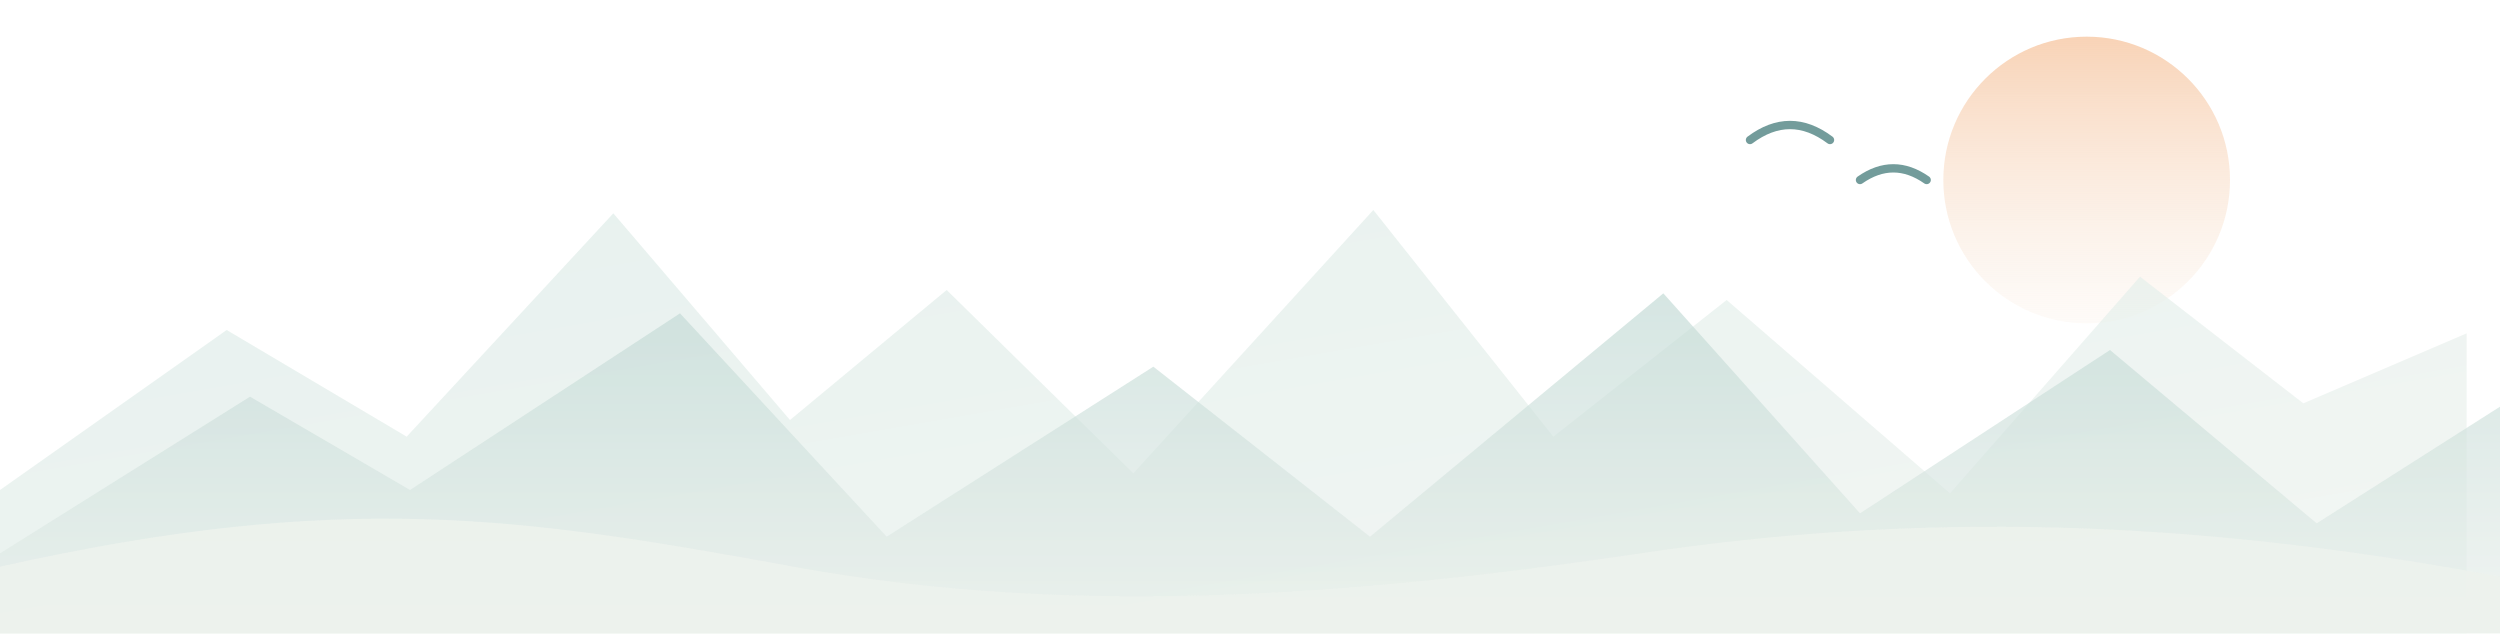
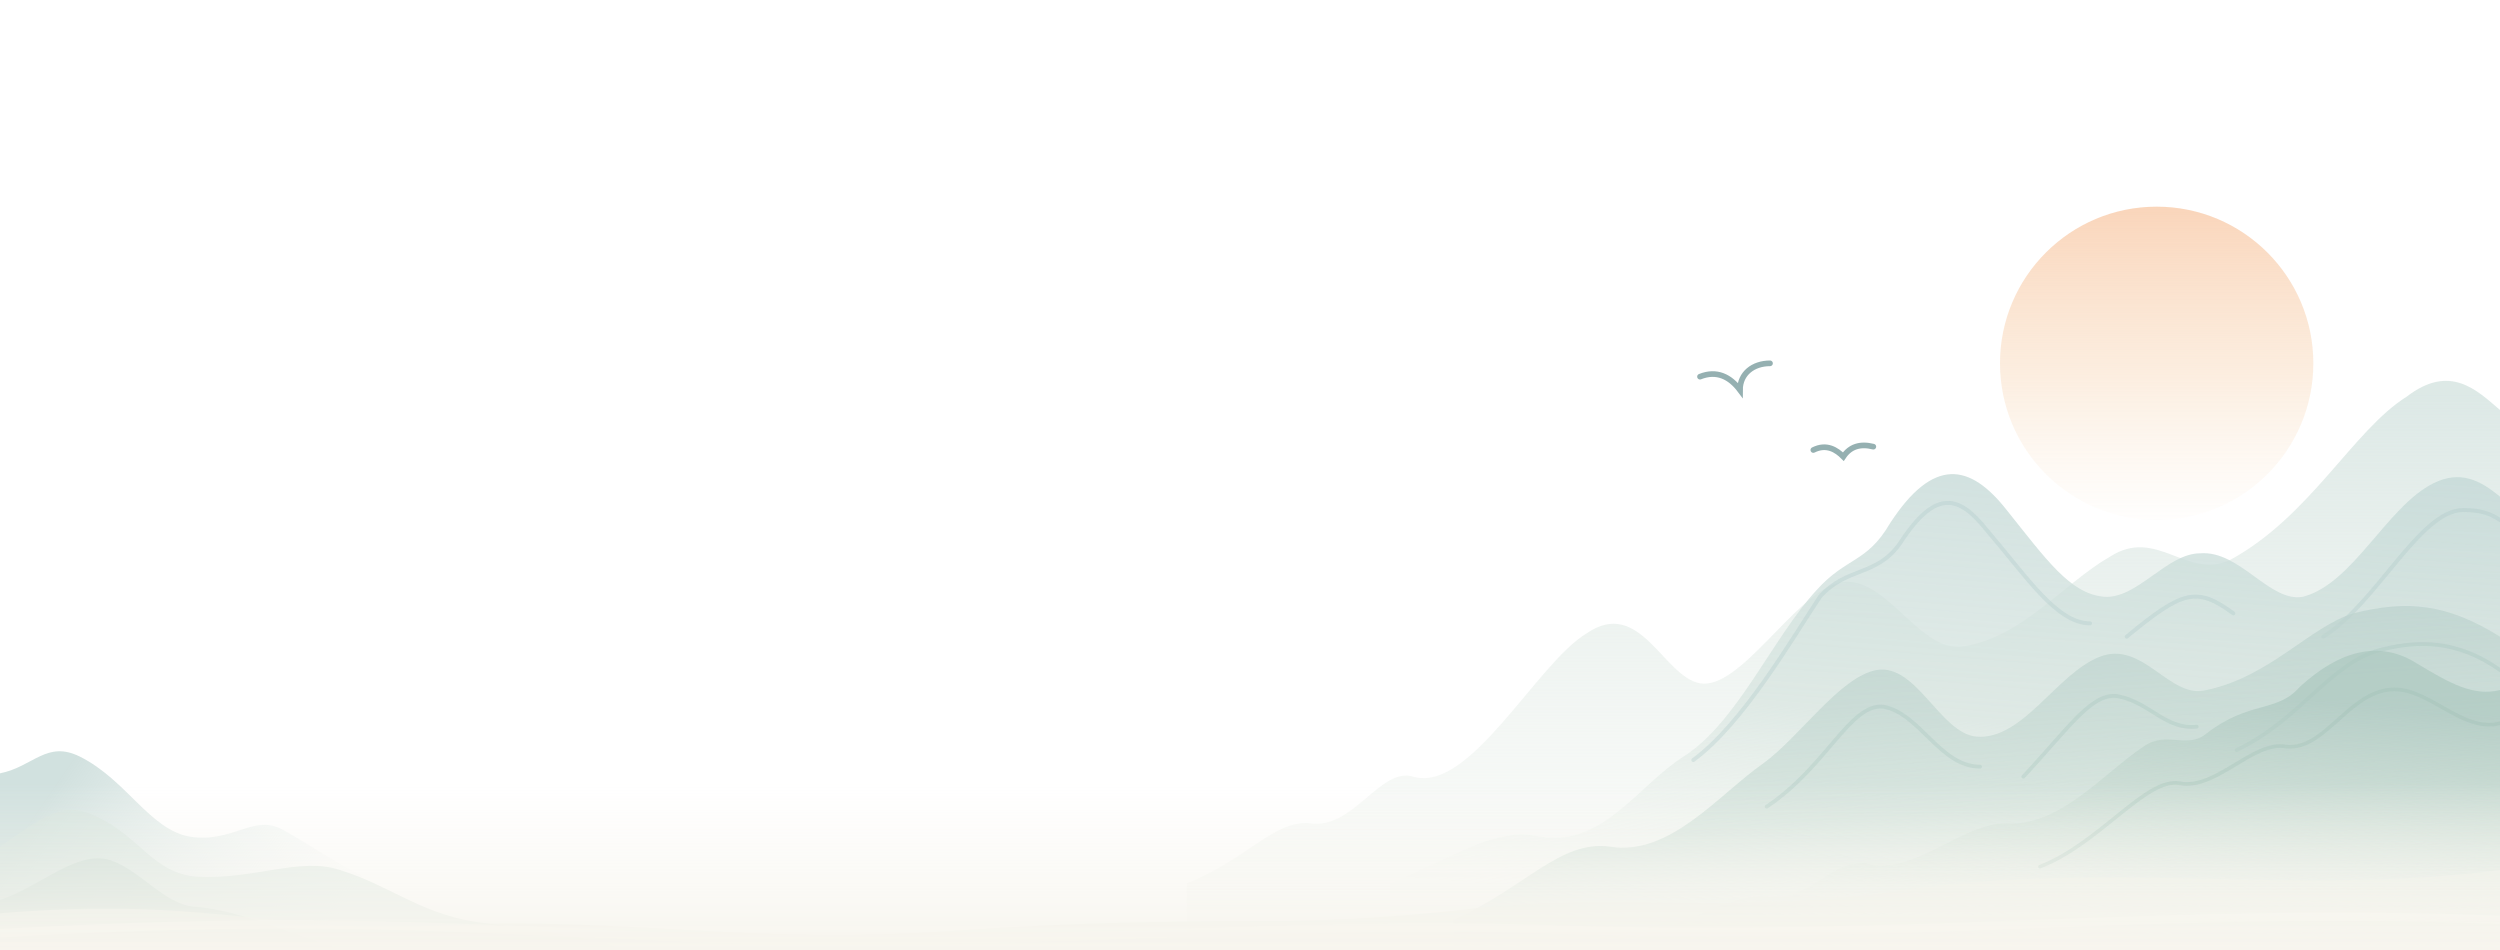
- <svg xmlns="http://www.w3.org/2000/svg" viewBox="0 0 750 190">
+ <svg xmlns="http://www.w3.org/2000/svg" viewBox="0 0 750 285" fill="none">
  <defs>
-     <linearGradient id="sun" x1="0" y1="0" x2="0" y2="1">
-       <stop stop-color="#f6c49e" stop-opacity=".75" />
-       <stop offset="1" stop-color="#f7e7d8" stop-opacity=".18" />
+     <linearGradient id="sun" x1="647" y1="60" x2="647" y2="161" gradientUnits="userSpaceOnUse">
+       <stop stop-color="#f8c9a7" stop-opacity=".8" />
+       <stop offset=".52" stop-color="#f9dcc0" stop-opacity=".5" />
+       <stop offset="1" stop-color="#f9e9d4" stop-opacity="0" />
    </linearGradient>
-     <linearGradient id="m1" x1="0" y1="0" x2="1" y2="1">
-       <stop stop-color="#dcebe7" />
-       <stop offset="1" stop-color="#eef3ef" />
+     <linearGradient id="distant" x1="574" y1="118" x2="574" y2="278" gradientUnits="userSpaceOnUse">
+       <stop stop-color="#d7e5e2" stop-opacity=".86" />
+       <stop offset="1" stop-color="#edf1ea" stop-opacity=".2" />
    </linearGradient>
-     <linearGradient id="m2" x1="0" y1="0" x2="0" y2="1">
-       <stop stop-color="#bfd8d3" />
-       <stop offset="1" stop-color="#e9efeb" />
+     <linearGradient id="rear" x1="637" y1="136" x2="625" y2="280" gradientUnits="userSpaceOnUse">
+       <stop stop-color="#c6dad8" stop-opacity=".84" />
+       <stop offset=".58" stop-color="#d5e3de" stop-opacity=".67" />
+       <stop offset="1" stop-color="#eaf0e8" stop-opacity=".08" />
+     </linearGradient>
+     <linearGradient id="middle" x1="605" y1="181" x2="612" y2="283" gradientUnits="userSpaceOnUse">
+       <stop stop-color="#b9d0cc" stop-opacity=".74" />
+       <stop offset=".6" stop-color="#c8dbd3" stop-opacity=".55" />
+       <stop offset="1" stop-color="#e9efe6" stop-opacity=".1" />
+     </linearGradient>
+     <linearGradient id="front" x1="682" y1="209" x2="676" y2="280" gradientUnits="userSpaceOnUse">
+       <stop stop-color="#aac6be" stop-opacity=".66" />
+       <stop offset="1" stop-color="#dae6da" stop-opacity=".1" />
+     </linearGradient>
+     <linearGradient id="left" x1="23" y1="226" x2="104" y2="282" gradientUnits="userSpaceOnUse">
+       <stop stop-color="#bbd2cf" stop-opacity=".68" />
+       <stop offset="1" stop-color="#e8efea" stop-opacity="0" />
+     </linearGradient>
+     <linearGradient id="mist" x1="0" y1="235" x2="0" y2="285" gradientUnits="userSpaceOnUse">
+       <stop stop-color="#f7f5ee" stop-opacity="0" />
+       <stop offset=".7" stop-color="#f7f5ee" stop-opacity=".62" />
+       <stop offset="1" stop-color="#f7f5ee" />
    </linearGradient>
  </defs>
-   <circle cx="626" cy="54" r="43" fill="url(#sun)" />
-   <path d="M0 147L68 99l54 32 62-67 53 62 47-39 56 55 72-79 54 68 52-41 67 58 57-65 49 38 49-21v90H0z" fill="url(#m1)" opacity=".7" />
-   <path d="M0 166l75-47 48 28 81-53 62 67 80-51 65 51 88-73 59 66 75-49 62 52 55-35v68H0z" fill="url(#m2)" opacity=".65" />
-   <path d="M0 170c103-23 156-15 238 0 87 16 175 8 261-5 86-12 165-8 251 8v17H0z" fill="#edf2ed" opacity=".93" />
-   <path d="M525 42q12-9 24 0M558 54q10-7 20 0" fill="none" stroke="#739c9b" stroke-width="2.5" stroke-linecap="round" />
+   <circle cx="647" cy="109" r="47" fill="url(#sun)" />
+   <path d="M356 265C374 258 382 246 393 247C406 249 414 230 424 233C441 238 461 199 476 190C492 179 499 203 510 205C522 207 538 179 551 175C565 171 575 195 588 194C606 192 619 175 633 167C647 158 656 174 669 168C693 155 706 129 722 119C735 109 743 117 750 123V285H356Z" fill="url(#distant)" />
+   <path d="M417 265C437 257 448 248 462 251C481 254 491 236 505 227C521 217 532 191 545 177C554 167 560 169 567 157C580 137 591 139 602 153C614 168 621 178 631 179C641 180 650 166 660 166C672 165 681 181 691 179C706 175 716 152 730 145C738 141 744 144 750 149V285H417Z" fill="url(#rear)" />
+   <path d="M508 228C523 217 538 191 546 179C554 170 563 173 570 163C581 146 588 149 596 159C608 173 617 187 627 187M638 191C655 177 659 176 670 184M697 191C713 181 726 153 739 153C744 153 747 154 750 156" stroke="#a9c6c5" stroke-opacity=".32" stroke-width="1.2" stroke-linecap="round" />
+   <path d="M436 276C458 266 468 252 483 254C501 257 516 238 529 229C540 221 552 203 563 201C575 199 582 220 593 221C607 222 617 202 630 197C643 192 651 210 662 207C681 203 693 188 706 184C722 180 734 181 750 191V285H436Z" fill="url(#middle)" />
+   <path d="M530 242C548 230 555 211 565 212C576 214 582 230 594 230M607 233C621 218 628 207 636 209C645 211 650 219 659 218M671 225C690 216 699 199 714 195C729 191 740 194 750 201" stroke="#9cbcb7" stroke-opacity=".26" stroke-width="1.15" stroke-linecap="round" />
+   <path d="M492 281C513 274 520 268 532 269C543 270 549 258 560 259C574 263 588 247 602 247C618 248 631 232 643 224C650 219 656 225 662 220C675 210 683 214 690 206C702 195 714 192 725 199C735 205 742 209 750 207V285H492Z" fill="url(#front)" />
+   <path d="M612 260C630 253 644 233 654 235C665 237 676 222 686 224C697 225 704 209 716 207C728 205 738 220 750 217" stroke="#99b8ae" stroke-opacity=".26" stroke-width="1.1" stroke-linecap="round" />
+   <path d="M0 232C10 230 14 222 24 227C38 234 45 249 57 251C70 253 76 244 85 249C101 258 111 267 129 269C143 271 155 275 171 282H0Z" fill="url(#left)" />
+   <path d="M0 254C13 245 19 240 29 245C42 251 46 262 59 263C76 264 90 257 102 261C118 266 127 275 146 277C160 279 173 280 188 285H0Z" fill="#d7e4de" fill-opacity=".56" />
+   <path d="M0 270C12 266 23 255 33 258C42 261 49 271 58 272C73 273 88 281 104 285H0Z" fill="#bfd4ca" fill-opacity=".43" />
+   <path d="M0 274C59 269 81 279 123 278C186 274 222 284 289 279C365 274 384 279 438 273C489 267 518 275 571 267C635 258 688 269 750 261V285H0Z" fill="#eff2e9" fill-opacity=".65" />
+   <path d="M0 280C119 273 169 282 245 282C355 282 399 276 471 279C575 282 652 272 750 276" stroke="#fffef8" stroke-opacity=".56" stroke-width="2.5" />
+   <path d="M0 234H750V285H0Z" fill="url(#mist)" />
+   <g stroke="#7e9ea0" stroke-opacity=".82" stroke-width="1.7" stroke-linecap="round">
+     <path d="M510 113C515 111 519 113 522 117C522 112 526 109 531 109" />
+     <path d="M544 135C548 133 551 135 553 137C555 134 558 133 562 134" />
+   </g>
</svg>
